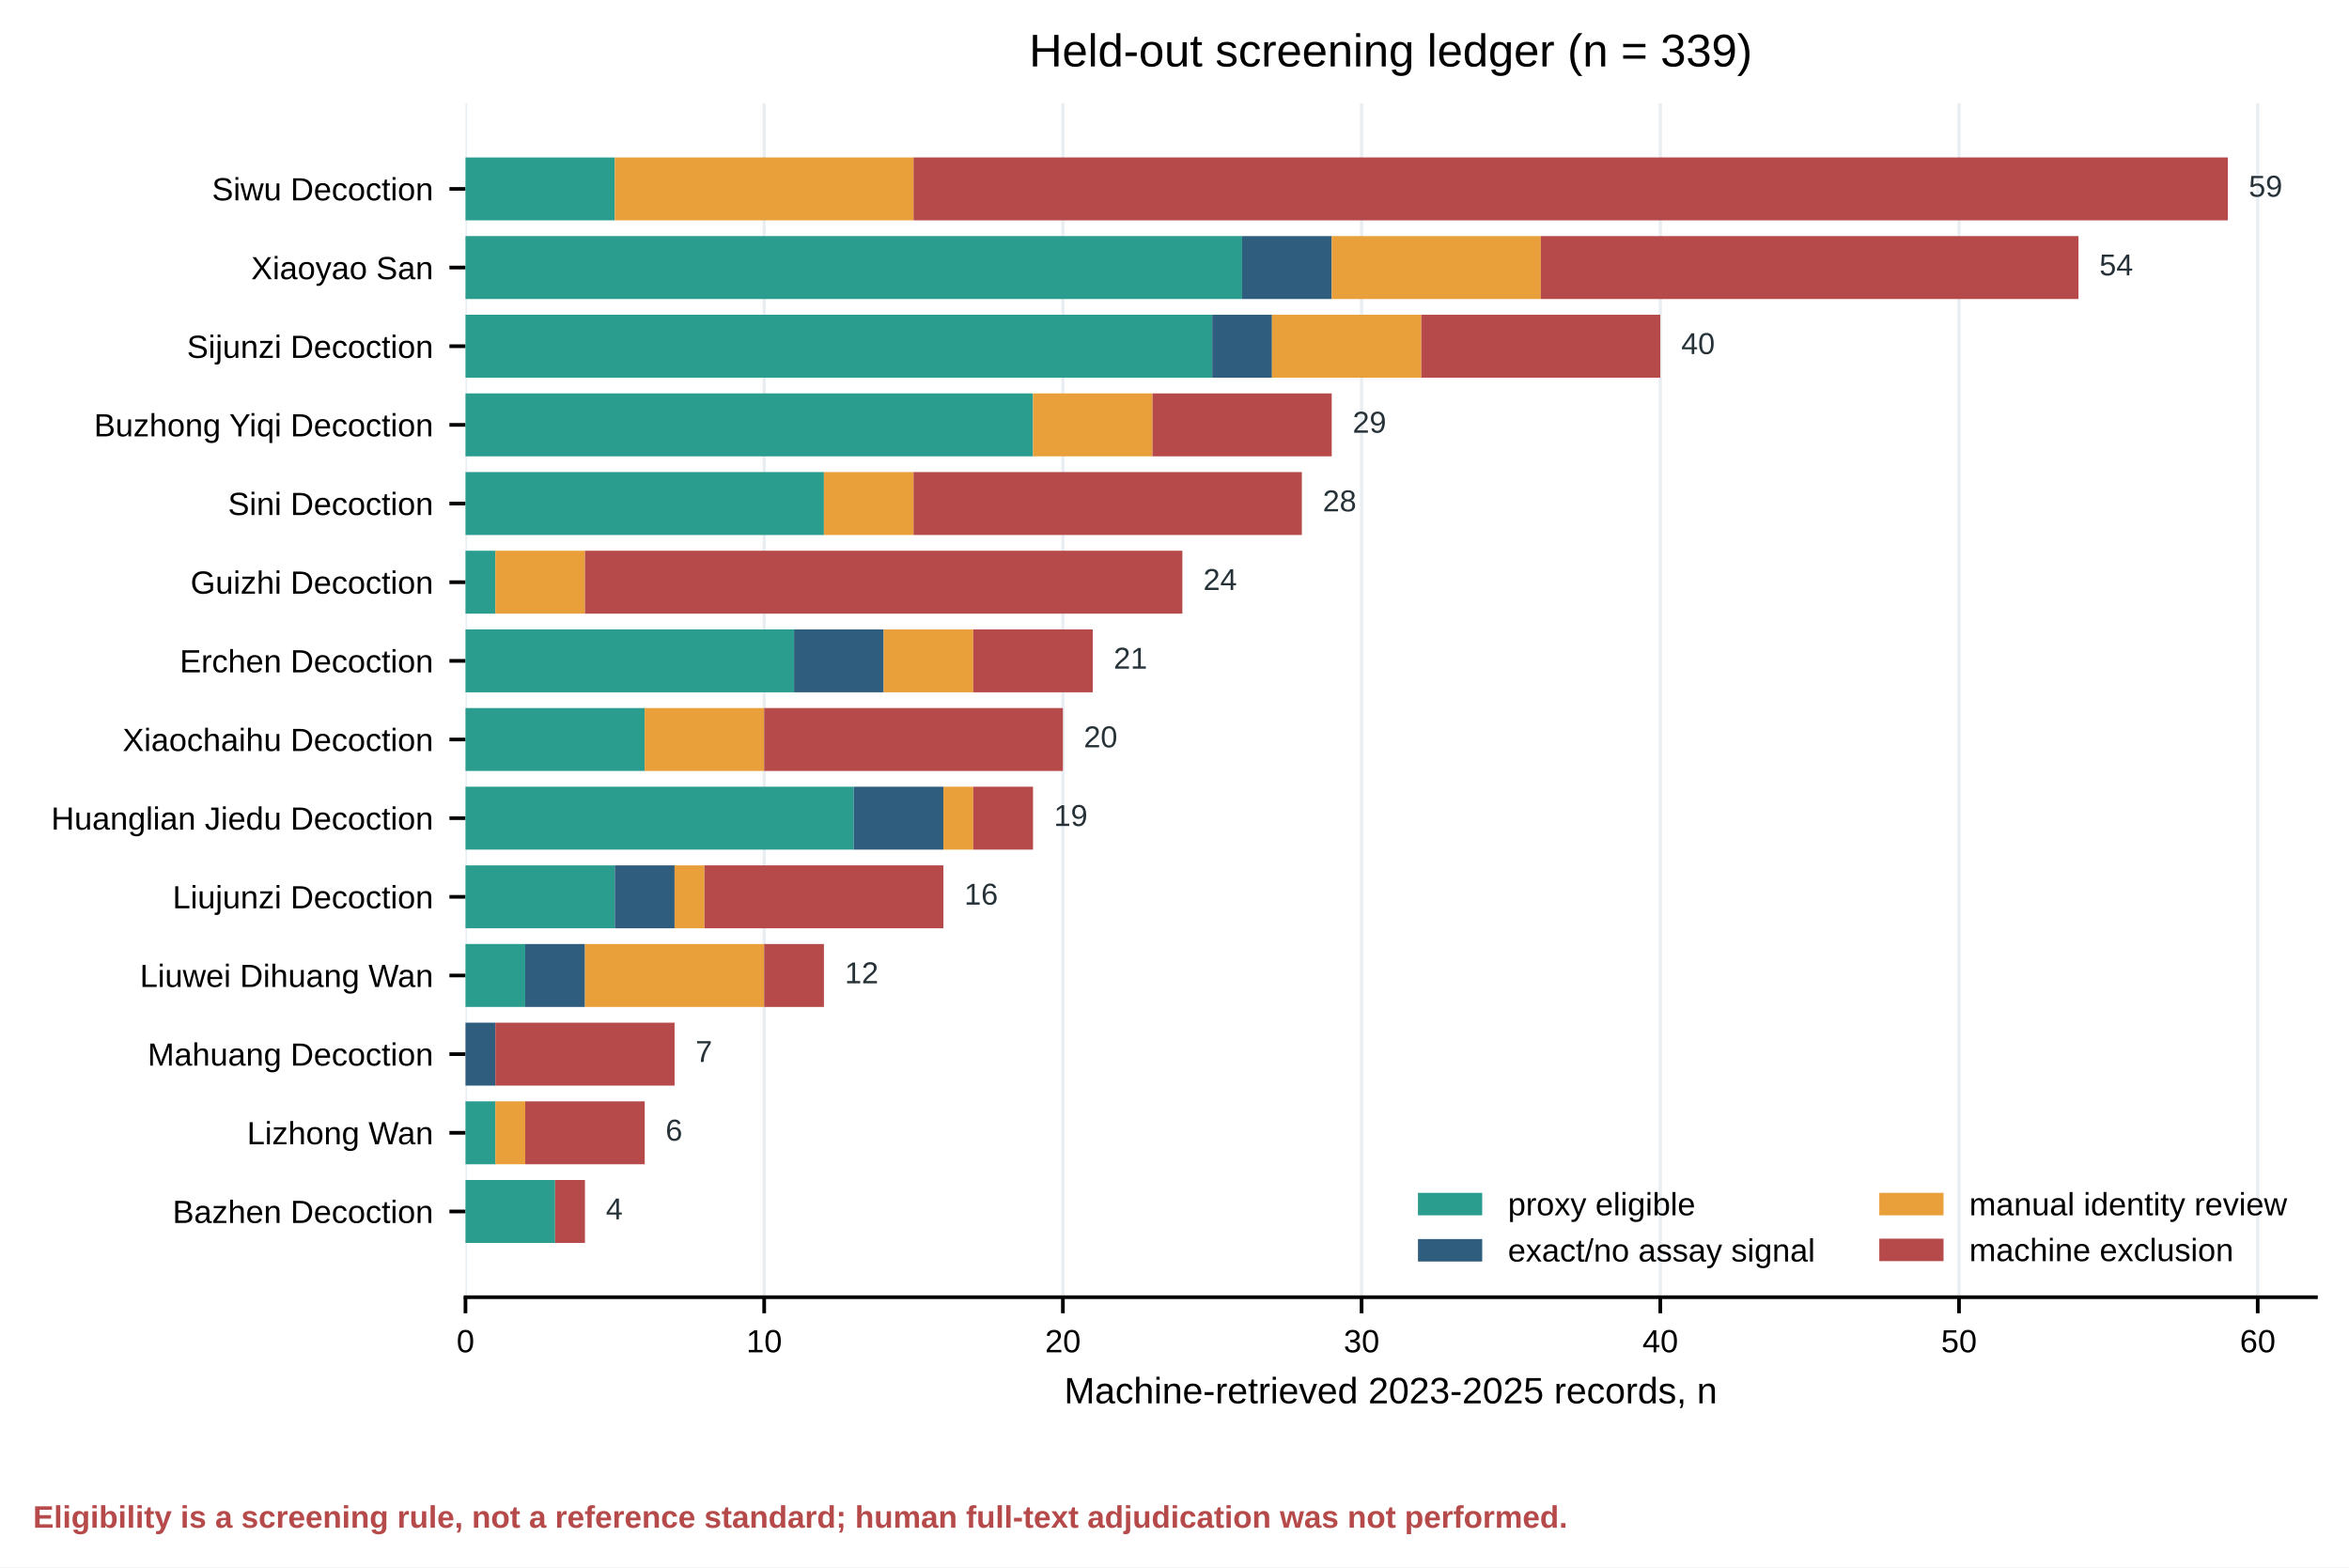
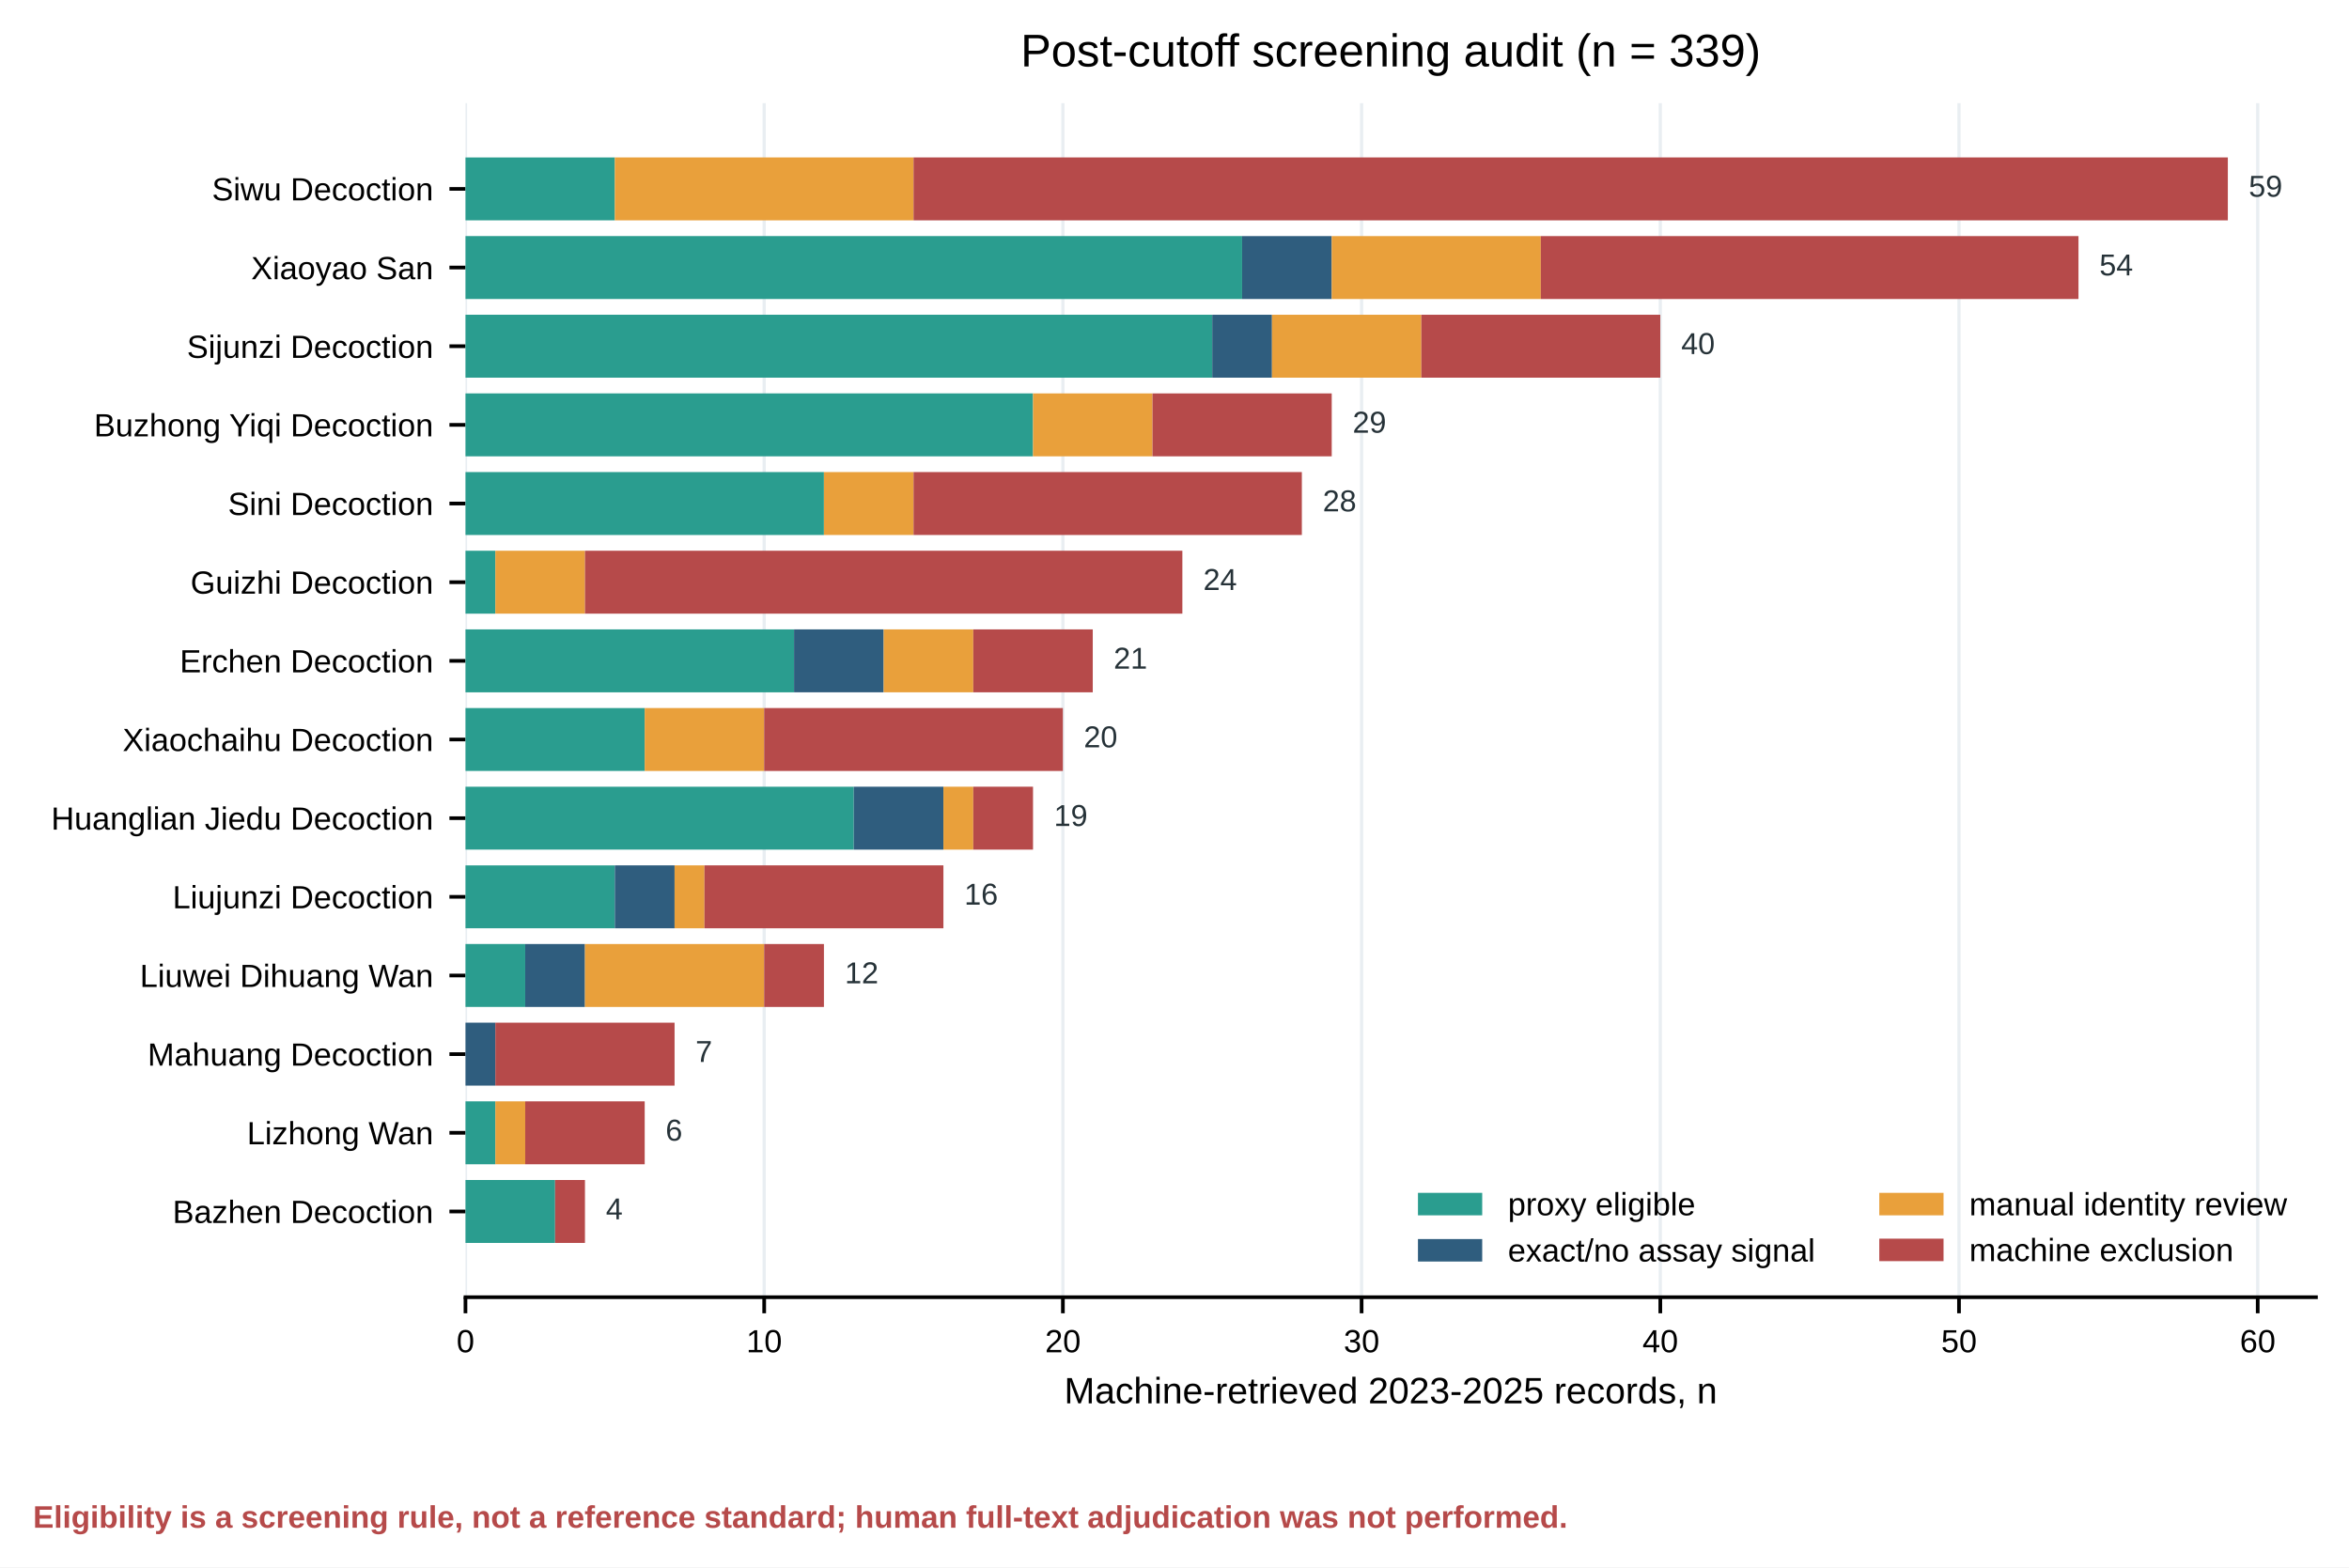
<svg xmlns="http://www.w3.org/2000/svg" xmlns:xlink="http://www.w3.org/1999/xlink" width="511.848pt" height="341.567pt" viewBox="0 0 511.848 341.567" version="1.1">
  <defs>
    <style type="text/css">*{stroke-linejoin: round; stroke-linecap: butt}</style>
  </defs>
  <g id="figure_1">
    <g id="patch_1">
      <path d="M 0 341.567 L 511.848 341.567 L 511.848 0 L 0 0 z " style="fill: #ffffff" />
    </g>
    <g id="axes_1">
      <g id="patch_2">
        <path d="M 101.428 282.696 L 504.648 282.696 L 504.648 22.48 L 101.428 22.48 z " style="fill: #ffffff" />
      </g>
      <g id="matplotlib.axis_1">
        <g id="xtick_1">
          <g id="line2d_1">
-             <path d="M 101.428 282.696 L 101.428 22.48 " clip-path="url(#p6a430e998d)" style="fill: none; stroke: #e9eef2; stroke-width: 0.7; stroke-linecap: square" />
+             <path d="M 101.428 282.696 L 101.428 22.48 " clip-path="url(#pe9dd2eae0e)" style="fill: none; stroke: #e9eef2; stroke-width: 0.7; stroke-linecap: square" />
          </g>
          <g id="line2d_2">
            <defs>
-               <path id="mf5c477671f" d="M 0 0 L 0 3.5 " style="stroke: #000000; stroke-width: 0.8" />
+               <path id="mb72fff37c0" d="M 0 0 L 0 3.5 " style="stroke: #000000; stroke-width: 0.8" />
            </defs>
            <g>
-               <use xlink:href="#mf5c477671f" x="101.428" y="282.696" style="stroke: #000000; stroke-width: 0.8" />
+               <use xlink:href="#mb72fff37c0" x="101.428" y="282.696" style="stroke: #000000; stroke-width: 0.8" />
            </g>
          </g>
          <g id="text_1">
            <text style="font: 7px 'Arial'; text-anchor: middle" x="101.428" y="294.706" transform="rotate(-0 101.428 294.7062)">0</text>
          </g>
        </g>
        <g id="xtick_2">
          <g id="line2d_3">
-             <path d="M 166.516 282.696 L 166.516 22.48 " clip-path="url(#p6a430e998d)" style="fill: none; stroke: #e9eef2; stroke-width: 0.7; stroke-linecap: square" />
+             <path d="M 166.516 282.696 L 166.516 22.48 " clip-path="url(#pe9dd2eae0e)" style="fill: none; stroke: #e9eef2; stroke-width: 0.7; stroke-linecap: square" />
          </g>
          <g id="line2d_4">
            <g>
-               <use xlink:href="#mf5c477671f" x="166.516" y="282.696" style="stroke: #000000; stroke-width: 0.8" />
+               <use xlink:href="#mb72fff37c0" x="166.516" y="282.696" style="stroke: #000000; stroke-width: 0.8" />
            </g>
          </g>
          <g id="text_2">
            <text style="font: 7px 'Arial'; text-anchor: middle" x="166.516" y="294.706" transform="rotate(-0 166.516 294.7062)">10</text>
          </g>
        </g>
        <g id="xtick_3">
          <g id="line2d_5">
-             <path d="M 231.604 282.696 L 231.604 22.48 " clip-path="url(#p6a430e998d)" style="fill: none; stroke: #e9eef2; stroke-width: 0.7; stroke-linecap: square" />
+             <path d="M 231.604 282.696 L 231.604 22.48 " clip-path="url(#pe9dd2eae0e)" style="fill: none; stroke: #e9eef2; stroke-width: 0.7; stroke-linecap: square" />
          </g>
          <g id="line2d_6">
            <g>
-               <use xlink:href="#mf5c477671f" x="231.604" y="282.696" style="stroke: #000000; stroke-width: 0.8" />
+               <use xlink:href="#mb72fff37c0" x="231.604" y="282.696" style="stroke: #000000; stroke-width: 0.8" />
            </g>
          </g>
          <g id="text_3">
            <text style="font: 7px 'Arial'; text-anchor: middle" x="231.604" y="294.706" transform="rotate(-0 231.6039 294.7062)">20</text>
          </g>
        </g>
        <g id="xtick_4">
          <g id="line2d_7">
-             <path d="M 296.692 282.696 L 296.692 22.48 " clip-path="url(#p6a430e998d)" style="fill: none; stroke: #e9eef2; stroke-width: 0.7; stroke-linecap: square" />
+             <path d="M 296.692 282.696 L 296.692 22.48 " clip-path="url(#pe9dd2eae0e)" style="fill: none; stroke: #e9eef2; stroke-width: 0.7; stroke-linecap: square" />
          </g>
          <g id="line2d_8">
            <g>
-               <use xlink:href="#mf5c477671f" x="296.692" y="282.696" style="stroke: #000000; stroke-width: 0.8" />
+               <use xlink:href="#mb72fff37c0" x="296.692" y="282.696" style="stroke: #000000; stroke-width: 0.8" />
            </g>
          </g>
          <g id="text_4">
            <text style="font: 7px 'Arial'; text-anchor: middle" x="296.692" y="294.706" transform="rotate(-0 296.6919 294.7062)">30</text>
          </g>
        </g>
        <g id="xtick_5">
          <g id="line2d_9">
-             <path d="M 361.78 282.696 L 361.78 22.48 " clip-path="url(#p6a430e998d)" style="fill: none; stroke: #e9eef2; stroke-width: 0.7; stroke-linecap: square" />
+             <path d="M 361.78 282.696 L 361.78 22.48 " clip-path="url(#pe9dd2eae0e)" style="fill: none; stroke: #e9eef2; stroke-width: 0.7; stroke-linecap: square" />
          </g>
          <g id="line2d_10">
            <g>
-               <use xlink:href="#mf5c477671f" x="361.78" y="282.696" style="stroke: #000000; stroke-width: 0.8" />
+               <use xlink:href="#mb72fff37c0" x="361.78" y="282.696" style="stroke: #000000; stroke-width: 0.8" />
            </g>
          </g>
          <g id="text_5">
            <text style="font: 7px 'Arial'; text-anchor: middle" x="361.78" y="294.706" transform="rotate(-0 361.7799 294.7062)">40</text>
          </g>
        </g>
        <g id="xtick_6">
          <g id="line2d_11">
-             <path d="M 426.868 282.696 L 426.868 22.48 " clip-path="url(#p6a430e998d)" style="fill: none; stroke: #e9eef2; stroke-width: 0.7; stroke-linecap: square" />
+             <path d="M 426.868 282.696 L 426.868 22.48 " clip-path="url(#pe9dd2eae0e)" style="fill: none; stroke: #e9eef2; stroke-width: 0.7; stroke-linecap: square" />
          </g>
          <g id="line2d_12">
            <g>
-               <use xlink:href="#mf5c477671f" x="426.868" y="282.696" style="stroke: #000000; stroke-width: 0.8" />
+               <use xlink:href="#mb72fff37c0" x="426.868" y="282.696" style="stroke: #000000; stroke-width: 0.8" />
            </g>
          </g>
          <g id="text_6">
            <text style="font: 7px 'Arial'; text-anchor: middle" x="426.868" y="294.706" transform="rotate(-0 426.8679 294.7062)">50</text>
          </g>
        </g>
        <g id="xtick_7">
          <g id="line2d_13">
-             <path d="M 491.956 282.696 L 491.956 22.48 " clip-path="url(#p6a430e998d)" style="fill: none; stroke: #e9eef2; stroke-width: 0.7; stroke-linecap: square" />
+             <path d="M 491.956 282.696 L 491.956 22.48 " clip-path="url(#pe9dd2eae0e)" style="fill: none; stroke: #e9eef2; stroke-width: 0.7; stroke-linecap: square" />
          </g>
          <g id="line2d_14">
            <g>
-               <use xlink:href="#mf5c477671f" x="491.956" y="282.696" style="stroke: #000000; stroke-width: 0.8" />
+               <use xlink:href="#mb72fff37c0" x="491.956" y="282.696" style="stroke: #000000; stroke-width: 0.8" />
            </g>
          </g>
          <g id="text_7">
            <text style="font: 7px 'Arial'; text-anchor: middle" x="491.956" y="294.706" transform="rotate(-0 491.9558 294.7062)">60</text>
          </g>
        </g>
        <g id="text_8">
          <text style="font: 8px 'Arial'; text-anchor: middle" x="303.038" y="305.824" transform="rotate(-0 303.038 305.8237)">Machine-retrieved 2023-2025 records, n</text>
        </g>
      </g>
      <g id="matplotlib.axis_2">
        <g id="ytick_1">
          <g id="line2d_15">
            <defs>
-               <path id="ma4baa7292b" d="M 0 0 L -3.5 0 " style="stroke: #000000; stroke-width: 0.8" />
+               <path id="m20a0be9378" d="M 0 0 L -3.5 0 " style="stroke: #000000; stroke-width: 0.8" />
            </defs>
            <g>
-               <use xlink:href="#ma4baa7292b" x="101.428" y="264.011" style="stroke: #000000; stroke-width: 0.8" />
+               <use xlink:href="#m20a0be9378" x="101.428" y="264.011" style="stroke: #000000; stroke-width: 0.8" />
            </g>
          </g>
          <g id="text_9">
            <text style="font: 7px 'Arial'; text-anchor: end" x="94.428" y="266.516" transform="rotate(-0 94.428 266.5161)">Bazhen Decoction</text>
          </g>
        </g>
        <g id="ytick_2">
          <g id="line2d_16">
            <g>
-               <use xlink:href="#ma4baa7292b" x="101.428" y="246.869" style="stroke: #000000; stroke-width: 0.8" />
+               <use xlink:href="#m20a0be9378" x="101.428" y="246.869" style="stroke: #000000; stroke-width: 0.8" />
            </g>
          </g>
          <g id="text_10">
            <text style="font: 7px 'Arial'; text-anchor: end" x="94.428" y="249.374" transform="rotate(-0 94.428 249.3741)">Lizhong Wan</text>
          </g>
        </g>
        <g id="ytick_3">
          <g id="line2d_17">
            <g>
-               <use xlink:href="#ma4baa7292b" x="101.428" y="229.727" style="stroke: #000000; stroke-width: 0.8" />
+               <use xlink:href="#m20a0be9378" x="101.428" y="229.727" style="stroke: #000000; stroke-width: 0.8" />
            </g>
          </g>
          <g id="text_11">
            <text style="font: 7px 'Arial'; text-anchor: end" x="94.428" y="232.232" transform="rotate(-0 94.428 232.2321)">Mahuang Decoction</text>
          </g>
        </g>
        <g id="ytick_4">
          <g id="line2d_18">
            <g>
-               <use xlink:href="#ma4baa7292b" x="101.428" y="212.585" style="stroke: #000000; stroke-width: 0.8" />
+               <use xlink:href="#m20a0be9378" x="101.428" y="212.585" style="stroke: #000000; stroke-width: 0.8" />
            </g>
          </g>
          <g id="text_12">
            <text style="font: 7px 'Arial'; text-anchor: end" x="94.428" y="215.09" transform="rotate(-0 94.428 215.09)">Liuwei Dihuang Wan</text>
          </g>
        </g>
        <g id="ytick_5">
          <g id="line2d_19">
            <g>
-               <use xlink:href="#ma4baa7292b" x="101.428" y="195.443" style="stroke: #000000; stroke-width: 0.8" />
+               <use xlink:href="#m20a0be9378" x="101.428" y="195.443" style="stroke: #000000; stroke-width: 0.8" />
            </g>
          </g>
          <g id="text_13">
            <text style="font: 7px 'Arial'; text-anchor: end" x="94.428" y="197.948" transform="rotate(-0 94.428 197.948)">Liujunzi Decoction</text>
          </g>
        </g>
        <g id="ytick_6">
          <g id="line2d_20">
            <g>
-               <use xlink:href="#ma4baa7292b" x="101.428" y="178.301" style="stroke: #000000; stroke-width: 0.8" />
+               <use xlink:href="#m20a0be9378" x="101.428" y="178.301" style="stroke: #000000; stroke-width: 0.8" />
            </g>
          </g>
          <g id="text_14">
            <text style="font: 7px 'Arial'; text-anchor: end" x="94.428" y="180.806" transform="rotate(-0 94.428 180.806)">Huanglian Jiedu Decoction</text>
          </g>
        </g>
        <g id="ytick_7">
          <g id="line2d_21">
            <g>
-               <use xlink:href="#ma4baa7292b" x="101.428" y="161.159" style="stroke: #000000; stroke-width: 0.8" />
+               <use xlink:href="#m20a0be9378" x="101.428" y="161.159" style="stroke: #000000; stroke-width: 0.8" />
            </g>
          </g>
          <g id="text_15">
            <text style="font: 7px 'Arial'; text-anchor: end" x="94.428" y="163.664" transform="rotate(-0 94.428 163.6639)">Xiaochaihu Decoction</text>
          </g>
        </g>
        <g id="ytick_8">
          <g id="line2d_22">
            <g>
-               <use xlink:href="#ma4baa7292b" x="101.428" y="144.017" style="stroke: #000000; stroke-width: 0.8" />
+               <use xlink:href="#m20a0be9378" x="101.428" y="144.017" style="stroke: #000000; stroke-width: 0.8" />
            </g>
          </g>
          <g id="text_16">
            <text style="font: 7px 'Arial'; text-anchor: end" x="94.428" y="146.522" transform="rotate(-0 94.428 146.5219)">Erchen Decoction</text>
          </g>
        </g>
        <g id="ytick_9">
          <g id="line2d_23">
            <g>
-               <use xlink:href="#ma4baa7292b" x="101.428" y="126.875" style="stroke: #000000; stroke-width: 0.8" />
+               <use xlink:href="#m20a0be9378" x="101.428" y="126.875" style="stroke: #000000; stroke-width: 0.8" />
            </g>
          </g>
          <g id="text_17">
            <text style="font: 7px 'Arial'; text-anchor: end" x="94.428" y="129.38" transform="rotate(-0 94.428 129.3799)">Guizhi Decoction</text>
          </g>
        </g>
        <g id="ytick_10">
          <g id="line2d_24">
            <g>
-               <use xlink:href="#ma4baa7292b" x="101.428" y="109.733" style="stroke: #000000; stroke-width: 0.8" />
+               <use xlink:href="#m20a0be9378" x="101.428" y="109.733" style="stroke: #000000; stroke-width: 0.8" />
            </g>
          </g>
          <g id="text_18">
            <text style="font: 7px 'Arial'; text-anchor: end" x="94.428" y="112.238" transform="rotate(-0 94.428 112.2378)">Sini Decoction</text>
          </g>
        </g>
        <g id="ytick_11">
          <g id="line2d_25">
            <g>
-               <use xlink:href="#ma4baa7292b" x="101.428" y="92.591" style="stroke: #000000; stroke-width: 0.8" />
+               <use xlink:href="#m20a0be9378" x="101.428" y="92.591" style="stroke: #000000; stroke-width: 0.8" />
            </g>
          </g>
          <g id="text_19">
            <text style="font: 7px 'Arial'; text-anchor: end" x="94.428" y="95.096" transform="rotate(-0 94.428 95.09582)">Buzhong Yiqi Decoction</text>
          </g>
        </g>
        <g id="ytick_12">
          <g id="line2d_26">
            <g>
-               <use xlink:href="#ma4baa7292b" x="101.428" y="75.449" style="stroke: #000000; stroke-width: 0.8" />
+               <use xlink:href="#m20a0be9378" x="101.428" y="75.449" style="stroke: #000000; stroke-width: 0.8" />
            </g>
          </g>
          <g id="text_20">
            <text style="font: 7px 'Arial'; text-anchor: end" x="94.428" y="77.996" transform="rotate(-0 94.428 77.99645)">Sijunzi Decoction</text>
          </g>
        </g>
        <g id="ytick_13">
          <g id="line2d_27">
            <g>
-               <use xlink:href="#ma4baa7292b" x="101.428" y="58.307" style="stroke: #000000; stroke-width: 0.8" />
+               <use xlink:href="#m20a0be9378" x="101.428" y="58.307" style="stroke: #000000; stroke-width: 0.8" />
            </g>
          </g>
          <g id="text_21">
            <text style="font: 7px 'Arial'; text-anchor: end" x="94.428" y="60.854" transform="rotate(-0 94.428 60.85442)">Xiaoyao San</text>
          </g>
        </g>
        <g id="ytick_14">
          <g id="line2d_28">
            <g>
-               <use xlink:href="#ma4baa7292b" x="101.428" y="41.164" style="stroke: #000000; stroke-width: 0.8" />
+               <use xlink:href="#m20a0be9378" x="101.428" y="41.164" style="stroke: #000000; stroke-width: 0.8" />
            </g>
          </g>
          <g id="text_22">
            <text style="font: 7px 'Arial'; text-anchor: end" x="94.428" y="43.67" transform="rotate(-0 94.428 43.66973)">Siwu Decoction</text>
          </g>
        </g>
      </g>
      <g id="patch_3">
-         <path d="M 101.428 270.868 L 120.954 270.868 L 120.954 257.154 L 101.428 257.154 z " clip-path="url(#p6a430e998d)" style="fill: #2a9d8f" />
+         <path d="M 101.428 270.868 L 120.954 270.868 L 120.954 257.154 L 101.428 257.154 z " clip-path="url(#pe9dd2eae0e)" style="fill: #2a9d8f" />
      </g>
      <g id="patch_4">
-         <path d="M 101.428 253.726 L 107.937 253.726 L 107.937 240.012 L 101.428 240.012 z " clip-path="url(#p6a430e998d)" style="fill: #2a9d8f" />
+         <path d="M 101.428 253.726 L 107.937 253.726 L 107.937 240.012 L 101.428 240.012 z " clip-path="url(#pe9dd2eae0e)" style="fill: #2a9d8f" />
      </g>
      <g id="patch_5">
-         <path d="M 101.428 236.584 L 101.428 236.584 L 101.428 222.87 L 101.428 222.87 z " clip-path="url(#p6a430e998d)" style="fill: #2a9d8f" />
+         <path d="M 101.428 236.584 L 101.428 236.584 L 101.428 222.87 L 101.428 222.87 z " clip-path="url(#pe9dd2eae0e)" style="fill: #2a9d8f" />
      </g>
      <g id="patch_6">
-         <path d="M 101.428 219.442 L 114.446 219.442 L 114.446 205.728 L 101.428 205.728 z " clip-path="url(#p6a430e998d)" style="fill: #2a9d8f" />
+         <path d="M 101.428 219.442 L 114.446 219.442 L 114.446 205.728 L 101.428 205.728 z " clip-path="url(#pe9dd2eae0e)" style="fill: #2a9d8f" />
      </g>
      <g id="patch_7">
-         <path d="M 101.428 202.3 L 133.972 202.3 L 133.972 188.586 L 101.428 188.586 z " clip-path="url(#p6a430e998d)" style="fill: #2a9d8f" />
+         <path d="M 101.428 202.3 L 133.972 202.3 L 133.972 188.586 L 101.428 188.586 z " clip-path="url(#pe9dd2eae0e)" style="fill: #2a9d8f" />
      </g>
      <g id="patch_8">
-         <path d="M 101.428 185.158 L 186.042 185.158 L 186.042 171.444 L 101.428 171.444 z " clip-path="url(#p6a430e998d)" style="fill: #2a9d8f" />
+         <path d="M 101.428 185.158 L 186.042 185.158 L 186.042 171.444 L 101.428 171.444 z " clip-path="url(#pe9dd2eae0e)" style="fill: #2a9d8f" />
      </g>
      <g id="patch_9">
-         <path d="M 101.428 168.016 L 140.481 168.016 L 140.481 154.302 L 101.428 154.302 z " clip-path="url(#p6a430e998d)" style="fill: #2a9d8f" />
+         <path d="M 101.428 168.016 L 140.481 168.016 L 140.481 154.302 L 101.428 154.302 z " clip-path="url(#pe9dd2eae0e)" style="fill: #2a9d8f" />
      </g>
      <g id="patch_10">
-         <path d="M 101.428 150.873 L 173.025 150.873 L 173.025 137.16 L 101.428 137.16 z " clip-path="url(#p6a430e998d)" style="fill: #2a9d8f" />
+         <path d="M 101.428 150.873 L 173.025 150.873 L 173.025 137.16 L 101.428 137.16 z " clip-path="url(#pe9dd2eae0e)" style="fill: #2a9d8f" />
      </g>
      <g id="patch_11">
-         <path d="M 101.428 133.731 L 107.937 133.731 L 107.937 120.018 L 101.428 120.018 z " clip-path="url(#p6a430e998d)" style="fill: #2a9d8f" />
+         <path d="M 101.428 133.731 L 107.937 133.731 L 107.937 120.018 L 101.428 120.018 z " clip-path="url(#pe9dd2eae0e)" style="fill: #2a9d8f" />
      </g>
      <g id="patch_12">
-         <path d="M 101.428 116.589 L 179.534 116.589 L 179.534 102.876 L 101.428 102.876 z " clip-path="url(#p6a430e998d)" style="fill: #2a9d8f" />
+         <path d="M 101.428 116.589 L 179.534 116.589 L 179.534 102.876 L 101.428 102.876 z " clip-path="url(#pe9dd2eae0e)" style="fill: #2a9d8f" />
      </g>
      <g id="patch_13">
-         <path d="M 101.428 99.447 L 225.095 99.447 L 225.095 85.734 L 101.428 85.734 z " clip-path="url(#p6a430e998d)" style="fill: #2a9d8f" />
+         <path d="M 101.428 99.447 L 225.095 99.447 L 225.095 85.734 L 101.428 85.734 z " clip-path="url(#pe9dd2eae0e)" style="fill: #2a9d8f" />
      </g>
      <g id="patch_14">
-         <path d="M 101.428 82.305 L 264.148 82.305 L 264.148 68.592 L 101.428 68.592 z " clip-path="url(#p6a430e998d)" style="fill: #2a9d8f" />
+         <path d="M 101.428 82.305 L 264.148 82.305 L 264.148 68.592 L 101.428 68.592 z " clip-path="url(#pe9dd2eae0e)" style="fill: #2a9d8f" />
      </g>
      <g id="patch_15">
-         <path d="M 101.428 65.163 L 270.657 65.163 L 270.657 51.45 L 101.428 51.45 z " clip-path="url(#p6a430e998d)" style="fill: #2a9d8f" />
+         <path d="M 101.428 65.163 L 270.657 65.163 L 270.657 51.45 L 101.428 51.45 z " clip-path="url(#pe9dd2eae0e)" style="fill: #2a9d8f" />
      </g>
      <g id="patch_16">
-         <path d="M 101.428 48.021 L 133.972 48.021 L 133.972 34.308 L 101.428 34.308 z " clip-path="url(#p6a430e998d)" style="fill: #2a9d8f" />
+         <path d="M 101.428 48.021 L 133.972 48.021 L 133.972 34.308 L 101.428 34.308 z " clip-path="url(#pe9dd2eae0e)" style="fill: #2a9d8f" />
      </g>
      <g id="patch_17">
-         <path d="M 120.954 270.868 L 120.954 270.868 L 120.954 257.154 L 120.954 257.154 z " clip-path="url(#p6a430e998d)" style="fill: #2f5d7e" />
+         <path d="M 120.954 270.868 L 120.954 270.868 L 120.954 257.154 L 120.954 257.154 z " clip-path="url(#pe9dd2eae0e)" style="fill: #2f5d7e" />
      </g>
      <g id="patch_18">
-         <path d="M 107.937 253.726 L 107.937 253.726 L 107.937 240.012 L 107.937 240.012 z " clip-path="url(#p6a430e998d)" style="fill: #2f5d7e" />
+         <path d="M 107.937 253.726 L 107.937 253.726 L 107.937 240.012 L 107.937 240.012 z " clip-path="url(#pe9dd2eae0e)" style="fill: #2f5d7e" />
      </g>
      <g id="patch_19">
-         <path d="M 101.428 236.584 L 107.937 236.584 L 107.937 222.87 L 101.428 222.87 z " clip-path="url(#p6a430e998d)" style="fill: #2f5d7e" />
+         <path d="M 101.428 236.584 L 107.937 236.584 L 107.937 222.87 L 101.428 222.87 z " clip-path="url(#pe9dd2eae0e)" style="fill: #2f5d7e" />
      </g>
      <g id="patch_20">
-         <path d="M 114.446 219.442 L 127.463 219.442 L 127.463 205.728 L 114.446 205.728 z " clip-path="url(#p6a430e998d)" style="fill: #2f5d7e" />
+         <path d="M 114.446 219.442 L 127.463 219.442 L 127.463 205.728 L 114.446 205.728 z " clip-path="url(#pe9dd2eae0e)" style="fill: #2f5d7e" />
      </g>
      <g id="patch_21">
-         <path d="M 133.972 202.3 L 146.99 202.3 L 146.99 188.586 L 133.972 188.586 z " clip-path="url(#p6a430e998d)" style="fill: #2f5d7e" />
+         <path d="M 133.972 202.3 L 146.99 202.3 L 146.99 188.586 L 133.972 188.586 z " clip-path="url(#pe9dd2eae0e)" style="fill: #2f5d7e" />
      </g>
      <g id="patch_22">
-         <path d="M 186.042 185.158 L 205.569 185.158 L 205.569 171.444 L 186.042 171.444 z " clip-path="url(#p6a430e998d)" style="fill: #2f5d7e" />
+         <path d="M 186.042 185.158 L 205.569 185.158 L 205.569 171.444 L 186.042 171.444 z " clip-path="url(#pe9dd2eae0e)" style="fill: #2f5d7e" />
      </g>
      <g id="patch_23">
-         <path d="M 140.481 168.016 L 140.481 168.016 L 140.481 154.302 L 140.481 154.302 z " clip-path="url(#p6a430e998d)" style="fill: #2f5d7e" />
+         <path d="M 140.481 168.016 L 140.481 168.016 L 140.481 154.302 L 140.481 154.302 z " clip-path="url(#pe9dd2eae0e)" style="fill: #2f5d7e" />
      </g>
      <g id="patch_24">
-         <path d="M 173.025 150.873 L 192.551 150.873 L 192.551 137.16 L 173.025 137.16 z " clip-path="url(#p6a430e998d)" style="fill: #2f5d7e" />
+         <path d="M 173.025 150.873 L 192.551 150.873 L 192.551 137.16 L 173.025 137.16 z " clip-path="url(#pe9dd2eae0e)" style="fill: #2f5d7e" />
      </g>
      <g id="patch_25">
-         <path d="M 107.937 133.731 L 107.937 133.731 L 107.937 120.018 L 107.937 120.018 z " clip-path="url(#p6a430e998d)" style="fill: #2f5d7e" />
+         <path d="M 107.937 133.731 L 107.937 133.731 L 107.937 120.018 L 107.937 120.018 z " clip-path="url(#pe9dd2eae0e)" style="fill: #2f5d7e" />
      </g>
      <g id="patch_26">
-         <path d="M 179.534 116.589 L 179.534 116.589 L 179.534 102.876 L 179.534 102.876 z " clip-path="url(#p6a430e998d)" style="fill: #2f5d7e" />
+         <path d="M 179.534 116.589 L 179.534 116.589 L 179.534 102.876 L 179.534 102.876 z " clip-path="url(#pe9dd2eae0e)" style="fill: #2f5d7e" />
      </g>
      <g id="patch_27">
-         <path d="M 225.095 99.447 L 225.095 99.447 L 225.095 85.734 L 225.095 85.734 z " clip-path="url(#p6a430e998d)" style="fill: #2f5d7e" />
+         <path d="M 225.095 99.447 L 225.095 99.447 L 225.095 85.734 L 225.095 85.734 z " clip-path="url(#pe9dd2eae0e)" style="fill: #2f5d7e" />
      </g>
      <g id="patch_28">
-         <path d="M 264.148 82.305 L 277.166 82.305 L 277.166 68.592 L 264.148 68.592 z " clip-path="url(#p6a430e998d)" style="fill: #2f5d7e" />
+         <path d="M 264.148 82.305 L 277.166 82.305 L 277.166 68.592 L 264.148 68.592 z " clip-path="url(#pe9dd2eae0e)" style="fill: #2f5d7e" />
      </g>
      <g id="patch_29">
-         <path d="M 270.657 65.163 L 290.183 65.163 L 290.183 51.45 L 270.657 51.45 z " clip-path="url(#p6a430e998d)" style="fill: #2f5d7e" />
+         <path d="M 270.657 65.163 L 290.183 65.163 L 290.183 51.45 L 270.657 51.45 z " clip-path="url(#pe9dd2eae0e)" style="fill: #2f5d7e" />
      </g>
      <g id="patch_30">
-         <path d="M 133.972 48.021 L 133.972 48.021 L 133.972 34.308 L 133.972 34.308 z " clip-path="url(#p6a430e998d)" style="fill: #2f5d7e" />
+         <path d="M 133.972 48.021 L 133.972 48.021 L 133.972 34.308 L 133.972 34.308 z " clip-path="url(#pe9dd2eae0e)" style="fill: #2f5d7e" />
      </g>
      <g id="patch_31">
-         <path d="M 120.954 270.868 L 120.954 270.868 L 120.954 257.154 L 120.954 257.154 z " clip-path="url(#p6a430e998d)" style="fill: #e9a03b" />
+         <path d="M 120.954 270.868 L 120.954 270.868 L 120.954 257.154 L 120.954 257.154 z " clip-path="url(#pe9dd2eae0e)" style="fill: #e9a03b" />
      </g>
      <g id="patch_32">
-         <path d="M 107.937 253.726 L 114.446 253.726 L 114.446 240.012 L 107.937 240.012 z " clip-path="url(#p6a430e998d)" style="fill: #e9a03b" />
+         <path d="M 107.937 253.726 L 114.446 253.726 L 114.446 240.012 L 107.937 240.012 z " clip-path="url(#pe9dd2eae0e)" style="fill: #e9a03b" />
      </g>
      <g id="patch_33">
-         <path d="M 107.937 236.584 L 107.937 236.584 L 107.937 222.87 L 107.937 222.87 z " clip-path="url(#p6a430e998d)" style="fill: #e9a03b" />
+         <path d="M 107.937 236.584 L 107.937 236.584 L 107.937 222.87 L 107.937 222.87 z " clip-path="url(#pe9dd2eae0e)" style="fill: #e9a03b" />
      </g>
      <g id="patch_34">
-         <path d="M 127.463 219.442 L 166.516 219.442 L 166.516 205.728 L 127.463 205.728 z " clip-path="url(#p6a430e998d)" style="fill: #e9a03b" />
+         <path d="M 127.463 219.442 L 166.516 219.442 L 166.516 205.728 L 127.463 205.728 z " clip-path="url(#pe9dd2eae0e)" style="fill: #e9a03b" />
      </g>
      <g id="patch_35">
-         <path d="M 146.99 202.3 L 153.498 202.3 L 153.498 188.586 L 146.99 188.586 z " clip-path="url(#p6a430e998d)" style="fill: #e9a03b" />
+         <path d="M 146.99 202.3 L 153.498 202.3 L 153.498 188.586 L 146.99 188.586 z " clip-path="url(#pe9dd2eae0e)" style="fill: #e9a03b" />
      </g>
      <g id="patch_36">
-         <path d="M 205.569 185.158 L 212.078 185.158 L 212.078 171.444 L 205.569 171.444 z " clip-path="url(#p6a430e998d)" style="fill: #e9a03b" />
+         <path d="M 205.569 185.158 L 212.078 185.158 L 212.078 171.444 L 205.569 171.444 z " clip-path="url(#pe9dd2eae0e)" style="fill: #e9a03b" />
      </g>
      <g id="patch_37">
-         <path d="M 140.481 168.016 L 166.516 168.016 L 166.516 154.302 L 140.481 154.302 z " clip-path="url(#p6a430e998d)" style="fill: #e9a03b" />
+         <path d="M 140.481 168.016 L 166.516 168.016 L 166.516 154.302 L 140.481 154.302 z " clip-path="url(#pe9dd2eae0e)" style="fill: #e9a03b" />
      </g>
      <g id="patch_38">
-         <path d="M 192.551 150.873 L 212.078 150.873 L 212.078 137.16 L 192.551 137.16 z " clip-path="url(#p6a430e998d)" style="fill: #e9a03b" />
+         <path d="M 192.551 150.873 L 212.078 150.873 L 212.078 137.16 L 192.551 137.16 z " clip-path="url(#pe9dd2eae0e)" style="fill: #e9a03b" />
      </g>
      <g id="patch_39">
-         <path d="M 107.937 133.731 L 127.463 133.731 L 127.463 120.018 L 107.937 120.018 z " clip-path="url(#p6a430e998d)" style="fill: #e9a03b" />
+         <path d="M 107.937 133.731 L 127.463 133.731 L 127.463 120.018 L 107.937 120.018 z " clip-path="url(#pe9dd2eae0e)" style="fill: #e9a03b" />
      </g>
      <g id="patch_40">
-         <path d="M 179.534 116.589 L 199.06 116.589 L 199.06 102.876 L 179.534 102.876 z " clip-path="url(#p6a430e998d)" style="fill: #e9a03b" />
+         <path d="M 179.534 116.589 L 199.06 116.589 L 199.06 102.876 L 179.534 102.876 z " clip-path="url(#pe9dd2eae0e)" style="fill: #e9a03b" />
      </g>
      <g id="patch_41">
-         <path d="M 225.095 99.447 L 251.13 99.447 L 251.13 85.734 L 225.095 85.734 z " clip-path="url(#p6a430e998d)" style="fill: #e9a03b" />
+         <path d="M 225.095 99.447 L 251.13 99.447 L 251.13 85.734 L 225.095 85.734 z " clip-path="url(#pe9dd2eae0e)" style="fill: #e9a03b" />
      </g>
      <g id="patch_42">
-         <path d="M 277.166 82.305 L 309.71 82.305 L 309.71 68.592 L 277.166 68.592 z " clip-path="url(#p6a430e998d)" style="fill: #e9a03b" />
+         <path d="M 277.166 82.305 L 309.71 82.305 L 309.71 68.592 L 277.166 68.592 z " clip-path="url(#pe9dd2eae0e)" style="fill: #e9a03b" />
      </g>
      <g id="patch_43">
-         <path d="M 290.183 65.163 L 335.745 65.163 L 335.745 51.45 L 290.183 51.45 z " clip-path="url(#p6a430e998d)" style="fill: #e9a03b" />
+         <path d="M 290.183 65.163 L 335.745 65.163 L 335.745 51.45 L 290.183 51.45 z " clip-path="url(#pe9dd2eae0e)" style="fill: #e9a03b" />
      </g>
      <g id="patch_44">
-         <path d="M 133.972 48.021 L 199.06 48.021 L 199.06 34.308 L 133.972 34.308 z " clip-path="url(#p6a430e998d)" style="fill: #e9a03b" />
+         <path d="M 133.972 48.021 L 199.06 48.021 L 199.06 34.308 L 133.972 34.308 z " clip-path="url(#pe9dd2eae0e)" style="fill: #e9a03b" />
      </g>
      <g id="patch_45">
-         <path d="M 120.954 270.868 L 127.463 270.868 L 127.463 257.154 L 120.954 257.154 z " clip-path="url(#p6a430e998d)" style="fill: #b64a4a" />
+         <path d="M 120.954 270.868 L 127.463 270.868 L 127.463 257.154 L 120.954 257.154 z " clip-path="url(#pe9dd2eae0e)" style="fill: #b64a4a" />
      </g>
      <g id="patch_46">
-         <path d="M 114.446 253.726 L 140.481 253.726 L 140.481 240.012 L 114.446 240.012 z " clip-path="url(#p6a430e998d)" style="fill: #b64a4a" />
+         <path d="M 114.446 253.726 L 140.481 253.726 L 140.481 240.012 L 114.446 240.012 z " clip-path="url(#pe9dd2eae0e)" style="fill: #b64a4a" />
      </g>
      <g id="patch_47">
-         <path d="M 107.937 236.584 L 146.99 236.584 L 146.99 222.87 L 107.937 222.87 z " clip-path="url(#p6a430e998d)" style="fill: #b64a4a" />
+         <path d="M 107.937 236.584 L 146.99 236.584 L 146.99 222.87 L 107.937 222.87 z " clip-path="url(#pe9dd2eae0e)" style="fill: #b64a4a" />
      </g>
      <g id="patch_48">
-         <path d="M 166.516 219.442 L 179.534 219.442 L 179.534 205.728 L 166.516 205.728 z " clip-path="url(#p6a430e998d)" style="fill: #b64a4a" />
+         <path d="M 166.516 219.442 L 179.534 219.442 L 179.534 205.728 L 166.516 205.728 z " clip-path="url(#pe9dd2eae0e)" style="fill: #b64a4a" />
      </g>
      <g id="patch_49">
-         <path d="M 153.498 202.3 L 205.569 202.3 L 205.569 188.586 L 153.498 188.586 z " clip-path="url(#p6a430e998d)" style="fill: #b64a4a" />
+         <path d="M 153.498 202.3 L 205.569 202.3 L 205.569 188.586 L 153.498 188.586 z " clip-path="url(#pe9dd2eae0e)" style="fill: #b64a4a" />
      </g>
      <g id="patch_50">
-         <path d="M 212.078 185.158 L 225.095 185.158 L 225.095 171.444 L 212.078 171.444 z " clip-path="url(#p6a430e998d)" style="fill: #b64a4a" />
+         <path d="M 212.078 185.158 L 225.095 185.158 L 225.095 171.444 L 212.078 171.444 z " clip-path="url(#pe9dd2eae0e)" style="fill: #b64a4a" />
      </g>
      <g id="patch_51">
-         <path d="M 166.516 168.016 L 231.604 168.016 L 231.604 154.302 L 166.516 154.302 z " clip-path="url(#p6a430e998d)" style="fill: #b64a4a" />
+         <path d="M 166.516 168.016 L 231.604 168.016 L 231.604 154.302 L 166.516 154.302 z " clip-path="url(#pe9dd2eae0e)" style="fill: #b64a4a" />
      </g>
      <g id="patch_52">
-         <path d="M 212.078 150.873 L 238.113 150.873 L 238.113 137.16 L 212.078 137.16 z " clip-path="url(#p6a430e998d)" style="fill: #b64a4a" />
+         <path d="M 212.078 150.873 L 238.113 150.873 L 238.113 137.16 L 212.078 137.16 z " clip-path="url(#pe9dd2eae0e)" style="fill: #b64a4a" />
      </g>
      <g id="patch_53">
-         <path d="M 127.463 133.731 L 257.639 133.731 L 257.639 120.018 L 127.463 120.018 z " clip-path="url(#p6a430e998d)" style="fill: #b64a4a" />
+         <path d="M 127.463 133.731 L 257.639 133.731 L 257.639 120.018 L 127.463 120.018 z " clip-path="url(#pe9dd2eae0e)" style="fill: #b64a4a" />
      </g>
      <g id="patch_54">
-         <path d="M 199.06 116.589 L 283.674 116.589 L 283.674 102.876 L 199.06 102.876 z " clip-path="url(#p6a430e998d)" style="fill: #b64a4a" />
+         <path d="M 199.06 116.589 L 283.674 116.589 L 283.674 102.876 L 199.06 102.876 z " clip-path="url(#pe9dd2eae0e)" style="fill: #b64a4a" />
      </g>
      <g id="patch_55">
-         <path d="M 251.13 99.447 L 290.183 99.447 L 290.183 85.734 L 251.13 85.734 z " clip-path="url(#p6a430e998d)" style="fill: #b64a4a" />
+         <path d="M 251.13 99.447 L 290.183 99.447 L 290.183 85.734 L 251.13 85.734 z " clip-path="url(#pe9dd2eae0e)" style="fill: #b64a4a" />
      </g>
      <g id="patch_56">
-         <path d="M 309.71 82.305 L 361.78 82.305 L 361.78 68.592 L 309.71 68.592 z " clip-path="url(#p6a430e998d)" style="fill: #b64a4a" />
+         <path d="M 309.71 82.305 L 361.78 82.305 L 361.78 68.592 L 309.71 68.592 z " clip-path="url(#pe9dd2eae0e)" style="fill: #b64a4a" />
      </g>
      <g id="patch_57">
-         <path d="M 335.745 65.163 L 452.903 65.163 L 452.903 51.45 L 335.745 51.45 z " clip-path="url(#p6a430e998d)" style="fill: #b64a4a" />
+         <path d="M 335.745 65.163 L 452.903 65.163 L 452.903 51.45 L 335.745 51.45 z " clip-path="url(#pe9dd2eae0e)" style="fill: #b64a4a" />
      </g>
      <g id="patch_58">
-         <path d="M 199.06 48.021 L 485.447 48.021 L 485.447 34.308 L 199.06 34.308 z " clip-path="url(#p6a430e998d)" style="fill: #b64a4a" />
+         <path d="M 199.06 48.021 L 485.447 48.021 L 485.447 34.308 L 199.06 34.308 z " clip-path="url(#pe9dd2eae0e)" style="fill: #b64a4a" />
      </g>
      <g id="patch_59">
        <path d="M 101.428 282.696 L 504.648 282.696 " style="fill: none; stroke: #000000; stroke-width: 0.8; stroke-linejoin: miter; stroke-linecap: square" />
      </g>
      <g id="text_23">
        <text style="fill: #263238; font: 6.6px 'Arial'; text-anchor: start" x="132.019" y="265.717" transform="rotate(-0 132.0193 265.7171)">4</text>
      </g>
      <g id="text_24">
        <text style="fill: #263238; font: 6.6px 'Arial'; text-anchor: start" x="145.037" y="248.575" transform="rotate(-0 145.0369 248.5751)">6</text>
      </g>
      <g id="text_25">
        <text style="fill: #263238; font: 6.6px 'Arial'; text-anchor: start" x="151.546" y="231.433" transform="rotate(-0 151.5457 231.433)">7</text>
      </g>
      <g id="text_26">
        <text style="fill: #263238; font: 6.6px 'Arial'; text-anchor: start" x="184.09" y="214.291" transform="rotate(-0 184.0897 214.291)">12</text>
      </g>
      <g id="text_27">
        <text style="fill: #263238; font: 6.6px 'Arial'; text-anchor: start" x="210.125" y="197.149" transform="rotate(-0 210.1249 197.149)">16</text>
      </g>
      <g id="text_28">
        <text style="fill: #263238; font: 6.6px 'Arial'; text-anchor: start" x="229.651" y="180.007" transform="rotate(-0 229.6513 180.0069)">19</text>
      </g>
      <g id="text_29">
        <text style="fill: #263238; font: 6.6px 'Arial'; text-anchor: start" x="236.16" y="162.865" transform="rotate(-0 236.1601 162.8649)">20</text>
      </g>
      <g id="text_30">
        <text style="fill: #263238; font: 6.6px 'Arial'; text-anchor: start" x="242.669" y="145.723" transform="rotate(-0 242.6689 145.7229)">21</text>
      </g>
      <g id="text_31">
        <text style="fill: #263238; font: 6.6px 'Arial'; text-anchor: start" x="262.195" y="128.581" transform="rotate(-0 262.1953 128.5808)">24</text>
      </g>
      <g id="text_32">
        <text style="fill: #263238; font: 6.6px 'Arial'; text-anchor: start" x="288.23" y="111.439" transform="rotate(-0 288.2305 111.4388)">28</text>
      </g>
      <g id="text_33">
        <text style="fill: #263238; font: 6.6px 'Arial'; text-anchor: start" x="294.739" y="94.297" transform="rotate(-0 294.7393 94.29679)">29</text>
      </g>
      <g id="text_34">
        <text style="fill: #263238; font: 6.6px 'Arial'; text-anchor: start" x="366.336" y="77.155" transform="rotate(-0 366.3361 77.15476)">40</text>
      </g>
      <g id="text_35">
        <text style="fill: #263238; font: 6.6px 'Arial'; text-anchor: start" x="457.459" y="60.013" transform="rotate(-0 457.4592 60.01273)">54</text>
      </g>
      <g id="text_36">
        <text style="fill: #263238; font: 6.6px 'Arial'; text-anchor: start" x="490.003" y="42.871" transform="rotate(-0 490.0032 42.8707)">59</text>
      </g>
      <g id="text_37">
-         <text style="font: 10px 'Arial'; text-anchor: middle" x="303.038" y="14.48" transform="rotate(-0 303.038 14.47969)">Held-out screening ledger (n = 339)</text>
+         <text style="font: 10px 'Arial'; text-anchor: middle" x="303.038" y="14.48" transform="rotate(-0 303.038 14.47969)">Post-cutoff screening audit (n = 339)</text>
      </g>
      <g id="legend_1">
        <g id="patch_60">
          <path d="M 308.974 264.853 L 322.974 264.853 L 322.974 259.953 L 308.974 259.953 z " style="fill: #2a9d8f" />
        </g>
        <g id="text_38">
          <text style="font: 7px 'Arial'; text-anchor: start" x="328.574" y="264.853" transform="rotate(-0 328.5739 264.8533)">proxy eligible</text>
        </g>
        <g id="patch_61">
          <path d="M 308.974 274.922 L 322.974 274.922 L 322.974 270.022 L 308.974 270.022 z " style="fill: #2f5d7e" />
        </g>
        <g id="text_39">
          <text style="font: 7px 'Arial'; text-anchor: start" x="328.574" y="274.922" transform="rotate(-0 328.5739 274.9224)">exact/no assay signal</text>
        </g>
        <g id="patch_62">
          <path d="M 409.497 264.853 L 423.497 264.853 L 423.497 259.953 L 409.497 259.953 z " style="fill: #e9a03b" />
        </g>
        <g id="text_40">
          <text style="font: 7px 'Arial'; text-anchor: start" x="429.097" y="264.853" transform="rotate(-0 429.0972 264.8533)">manual identity review</text>
        </g>
        <g id="patch_63">
          <path d="M 409.497 274.837 L 423.497 274.837 L 423.497 269.937 L 409.497 269.937 z " style="fill: #b64a4a" />
        </g>
        <g id="text_41">
          <text style="font: 7px 'Arial'; text-anchor: start" x="429.097" y="274.837" transform="rotate(-0 429.0972 274.8371)">machine exclusion</text>
        </g>
      </g>
    </g>
    <g id="text_42">
      <text style="fill: #b64a4a; font: 700 6.8px 'Arial'; text-anchor: start" x="7.2" y="332.936" transform="rotate(-0 7.2 332.9357)">Eligibility is a screening rule, not a reference standard; human full-text adjudication was not performed.</text>
    </g>
  </g>
  <defs>
-     <clipPath id="p6a430e998d">
+     <clipPath id="pe9dd2eae0e">
      <rect x="101.428" y="22.48" width="403.22" height="260.216" />
    </clipPath>
  </defs>
</svg>
